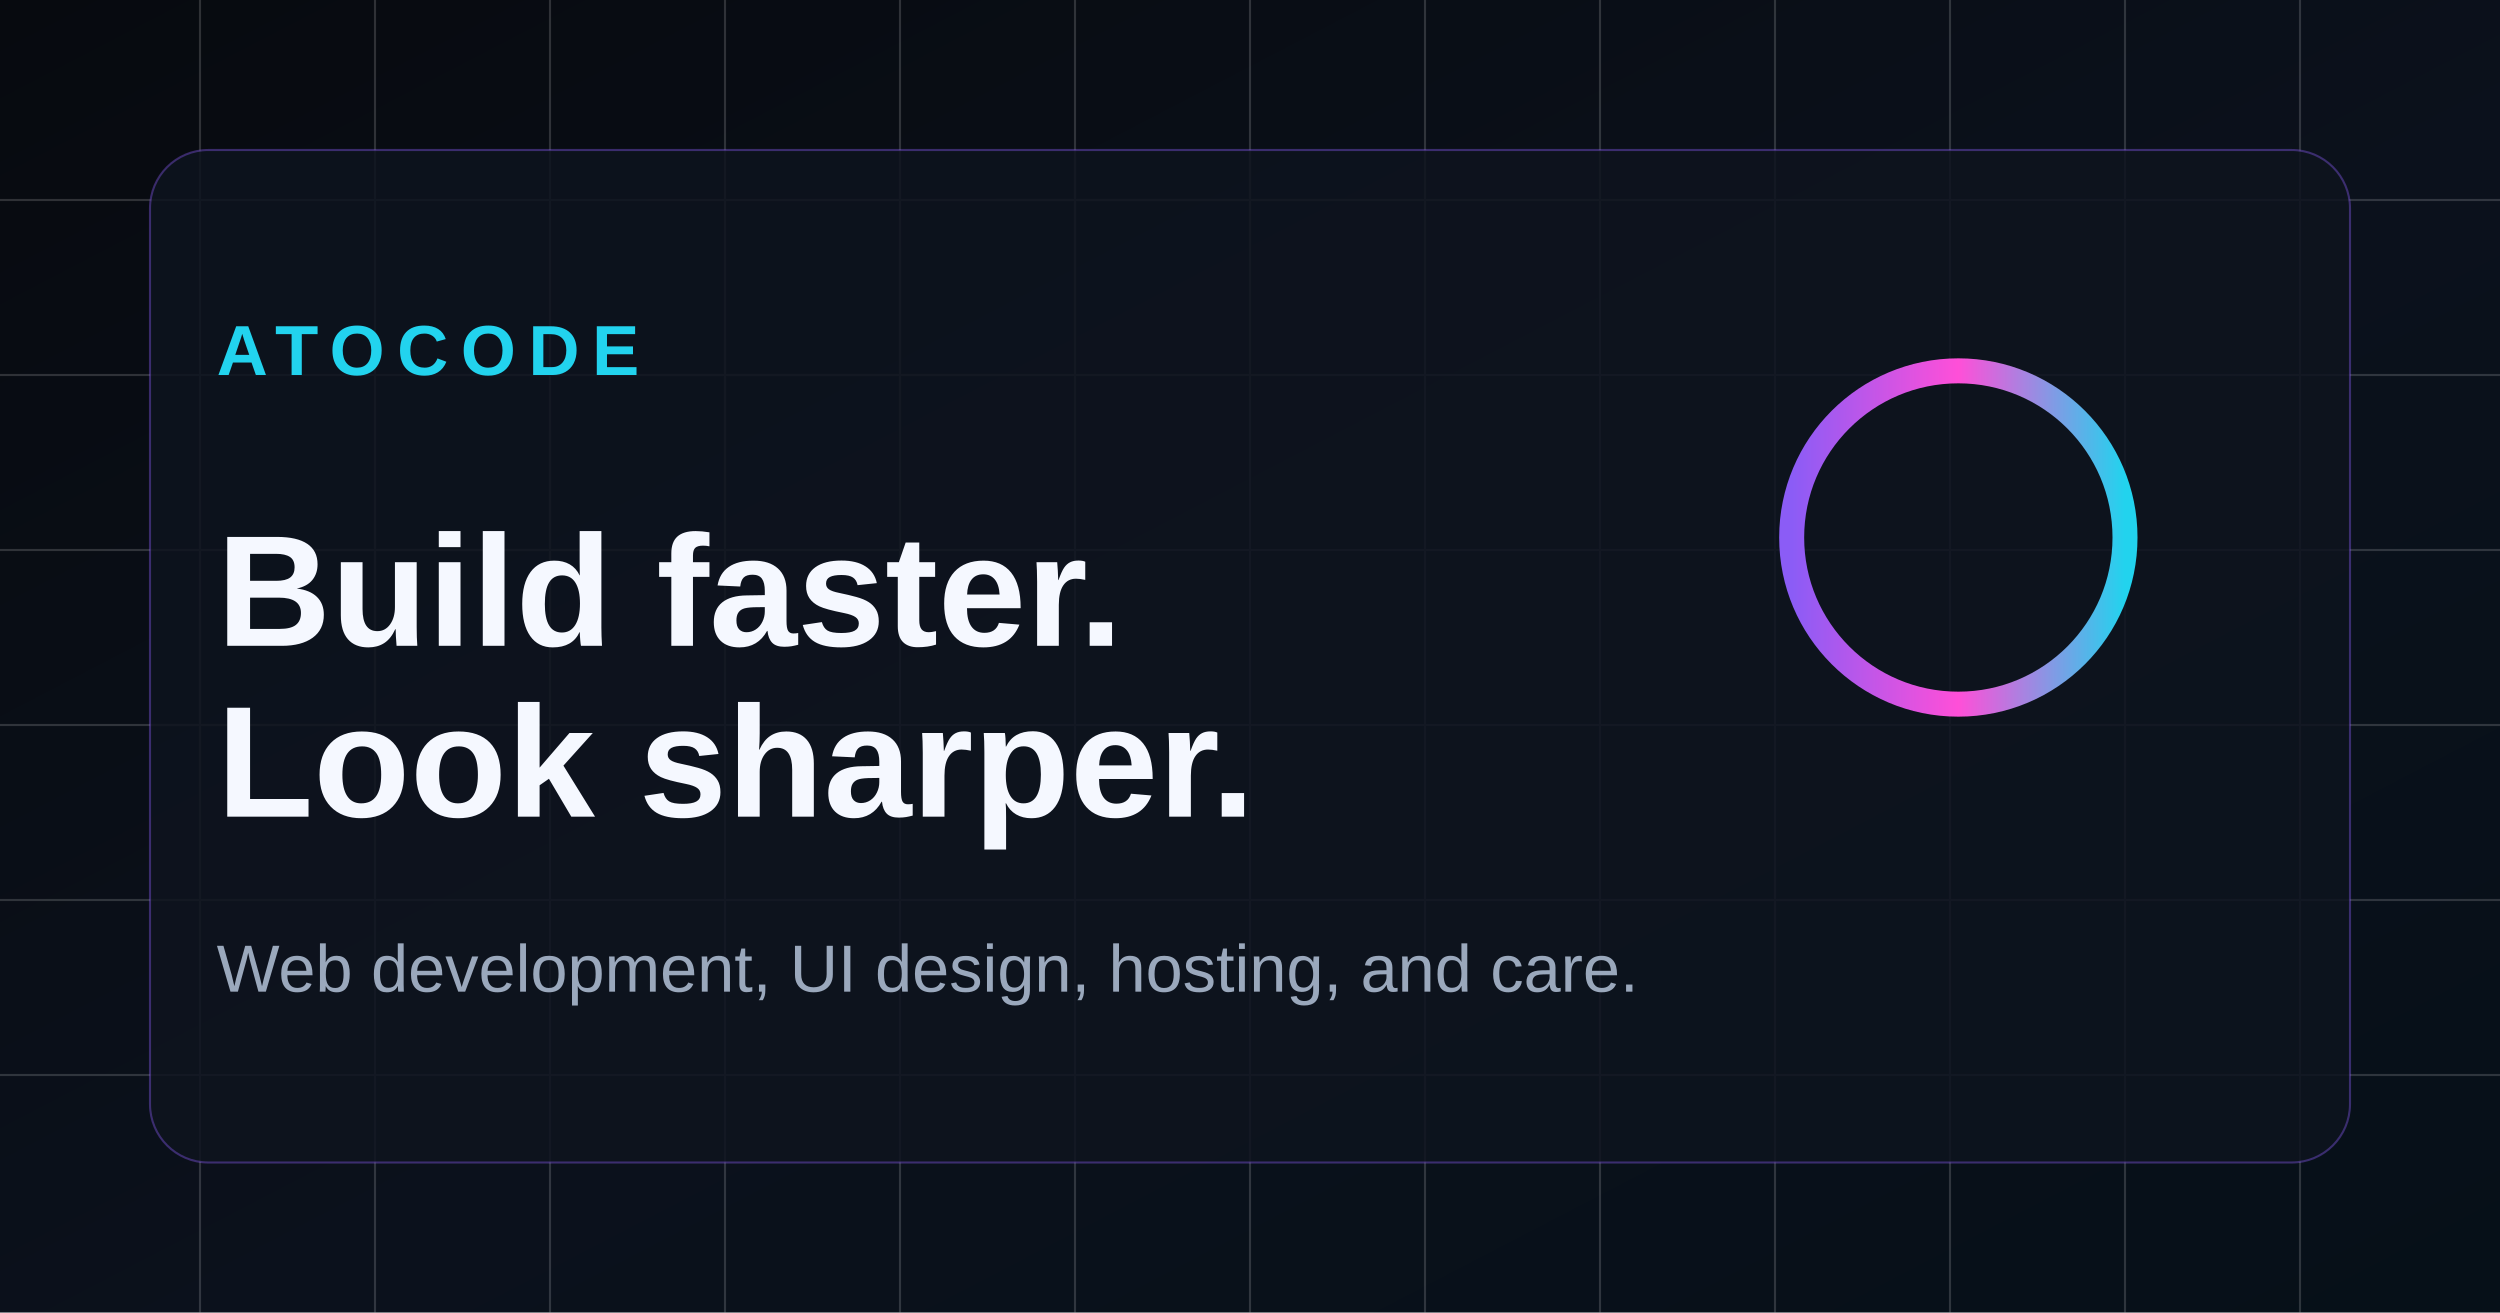
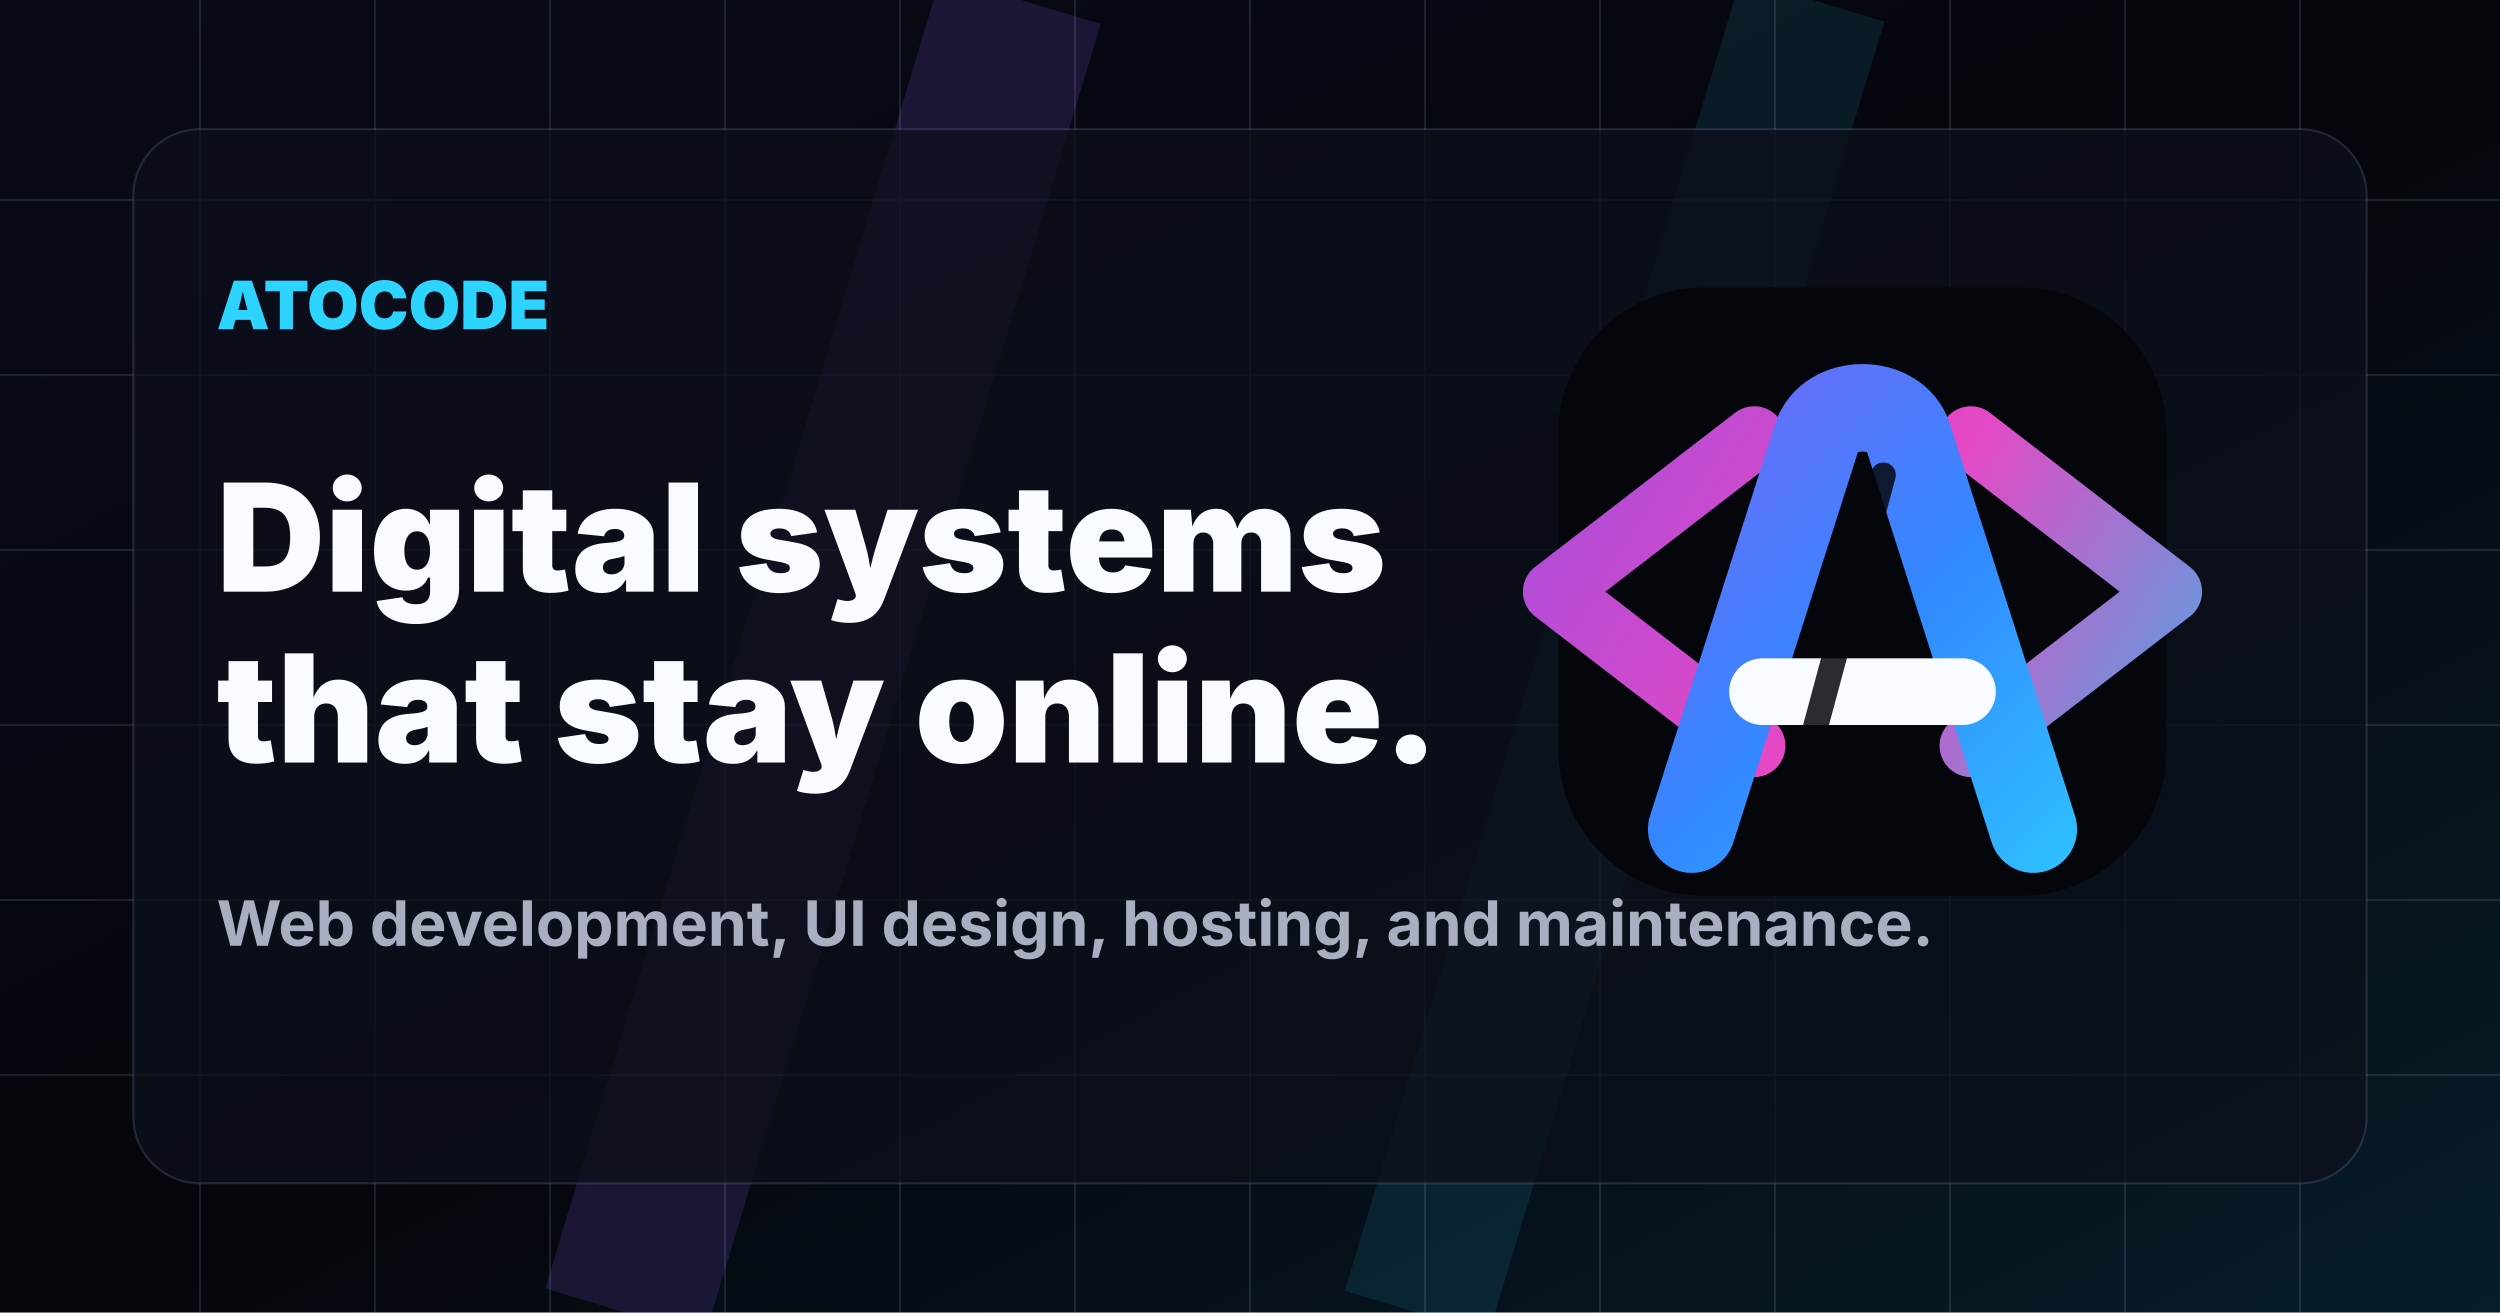
<svg xmlns="http://www.w3.org/2000/svg" viewBox="0 0 1200 630">
  <defs>
    <linearGradient id="bg" x1="0" x2="1" y1="0" y2="1">
-       <stop offset="0" stop-color="#070a0f" />
-       <stop offset="0.55" stop-color="#0b111c" />
-       <stop offset="1" stop-color="#061018" />
+       <stop offset="0" stop-color="#090b18" />
+       <stop offset="0.52" stop-color="#05060b" />
+       <stop offset="1" stop-color="#071d2a" />
    </linearGradient>
-     <linearGradient id="accent" x1="0" x2="1">
+     <linearGradient id="markGradient" x1="738" x2="1028" y1="166" y2="456" gradientUnits="userSpaceOnUse">
      <stop offset="0" stop-color="#8b5cf6" />
+       <stop offset="0.52" stop-color="#3388ff" />
+       <stop offset="1" stop-color="#2dd4ff" />
+     </linearGradient>
+     <linearGradient id="bracketGradient" x1="690" x2="1076" y1="196" y2="430" gradientUnits="userSpaceOnUse">
+       <stop offset="0" stop-color="#a855f7" />
      <stop offset="0.5" stop-color="#ff4fd8" />
-       <stop offset="1" stop-color="#22d3ee" />
+       <stop offset="1" stop-color="#2dd4ff" />
    </linearGradient>
  </defs>
  <rect width="1200" height="630" fill="url(#bg)" />
-   <g opacity="0.16" stroke="#ffffff">
+   <g opacity="0.13" stroke="#c1c8ff">
    <path d="M0 96h1200M0 180h1200M0 264h1200M0 348h1200M0 432h1200M0 516h1200" />
    <path d="M96 0v630M180 0v630M264 0v630M348 0v630M432 0v630M516 0v630M600 0v630M684 0v630M768 0v630M852 0v630M936 0v630M1020 0v630M1104 0v630" />
  </g>
-   <rect x="72" y="72" width="1056" height="486" rx="28" fill="#0d131e" opacity="0.84" stroke="#8b5cf6" stroke-opacity="0.45" />
-   <text x="104" y="180" fill="#22d3ee" font-family="Arial, sans-serif" font-size="34" font-weight="700" letter-spacing="6">ATOCODE</text>
-   <text x="104" y="310" fill="#f5f8ff" font-family="Arial, sans-serif" font-size="76" font-weight="800">Build faster.</text>
-   <text x="104" y="392" fill="#f5f8ff" font-family="Arial, sans-serif" font-size="76" font-weight="800">Look sharper.</text>
-   <text x="104" y="476" fill="#9aa8bc" font-family="Arial, sans-serif" font-size="32">Web development, UI design, hosting, and care.</text>
-   <circle cx="940" cy="258" r="80" fill="none" stroke="url(#accent)" stroke-width="12" />
-   <path d="M895 374h170" stroke="url(#accent)" stroke-width="12" stroke-linecap="round" />
+   <path d="M490 0 300 630" stroke="#8b5cf6" stroke-opacity="0.16" stroke-width="80" />
+   <path d="M870 0 680 630" stroke="#2dd4ff" stroke-opacity="0.1" stroke-width="72" />
+   <rect x="64" y="62" width="1072" height="506" rx="32" fill="#0d101c" fill-opacity="0.76" stroke="#b4beff" stroke-opacity="0.16" />
+   <text x="104" y="158" fill="#2dd4ff" font-family="Inter, Arial, sans-serif" font-size="32" font-weight="900" letter-spacing="0">ATOCODE</text>
+   <text x="104" y="284" fill="#f8fbff" font-family="Inter, Arial, sans-serif" font-size="72" font-weight="900" letter-spacing="0">Digital systems</text>
+   <text x="104" y="366" fill="#f8fbff" font-family="Inter, Arial, sans-serif" font-size="72" font-weight="900" letter-spacing="0">that stay online.</text>
+   <text x="104" y="454" fill="#a9afc0" font-family="Inter, Arial, sans-serif" font-size="30" font-weight="700" letter-spacing="0">Web development, UI design, hosting, and maintenance.</text>
+   <rect x="748" y="138" width="292" height="292" rx="70" fill="#05060b" />
+   <path d="M842 210 746 284l96 74" fill="none" stroke="url(#bracketGradient)" stroke-linecap="round" stroke-linejoin="round" stroke-width="30" opacity="0.9" />
+   <path d="M946 210 1042 284 946 358" fill="none" stroke="url(#bracketGradient)" stroke-linecap="round" stroke-linejoin="round" stroke-width="30" opacity="0.9" />
+   <path d="M812 398 872 210c6-19 38-19 44 0l60 188" fill="none" stroke="url(#markGradient)" stroke-linecap="round" stroke-linejoin="round" stroke-width="42" />
+   <path d="M846 332h96" fill="none" stroke="#f8fbff" stroke-linecap="round" stroke-width="32" />
+   <path d="M904 228 862 384" fill="none" stroke="#05060b" stroke-linecap="round" stroke-width="12" opacity="0.84" />
</svg>
